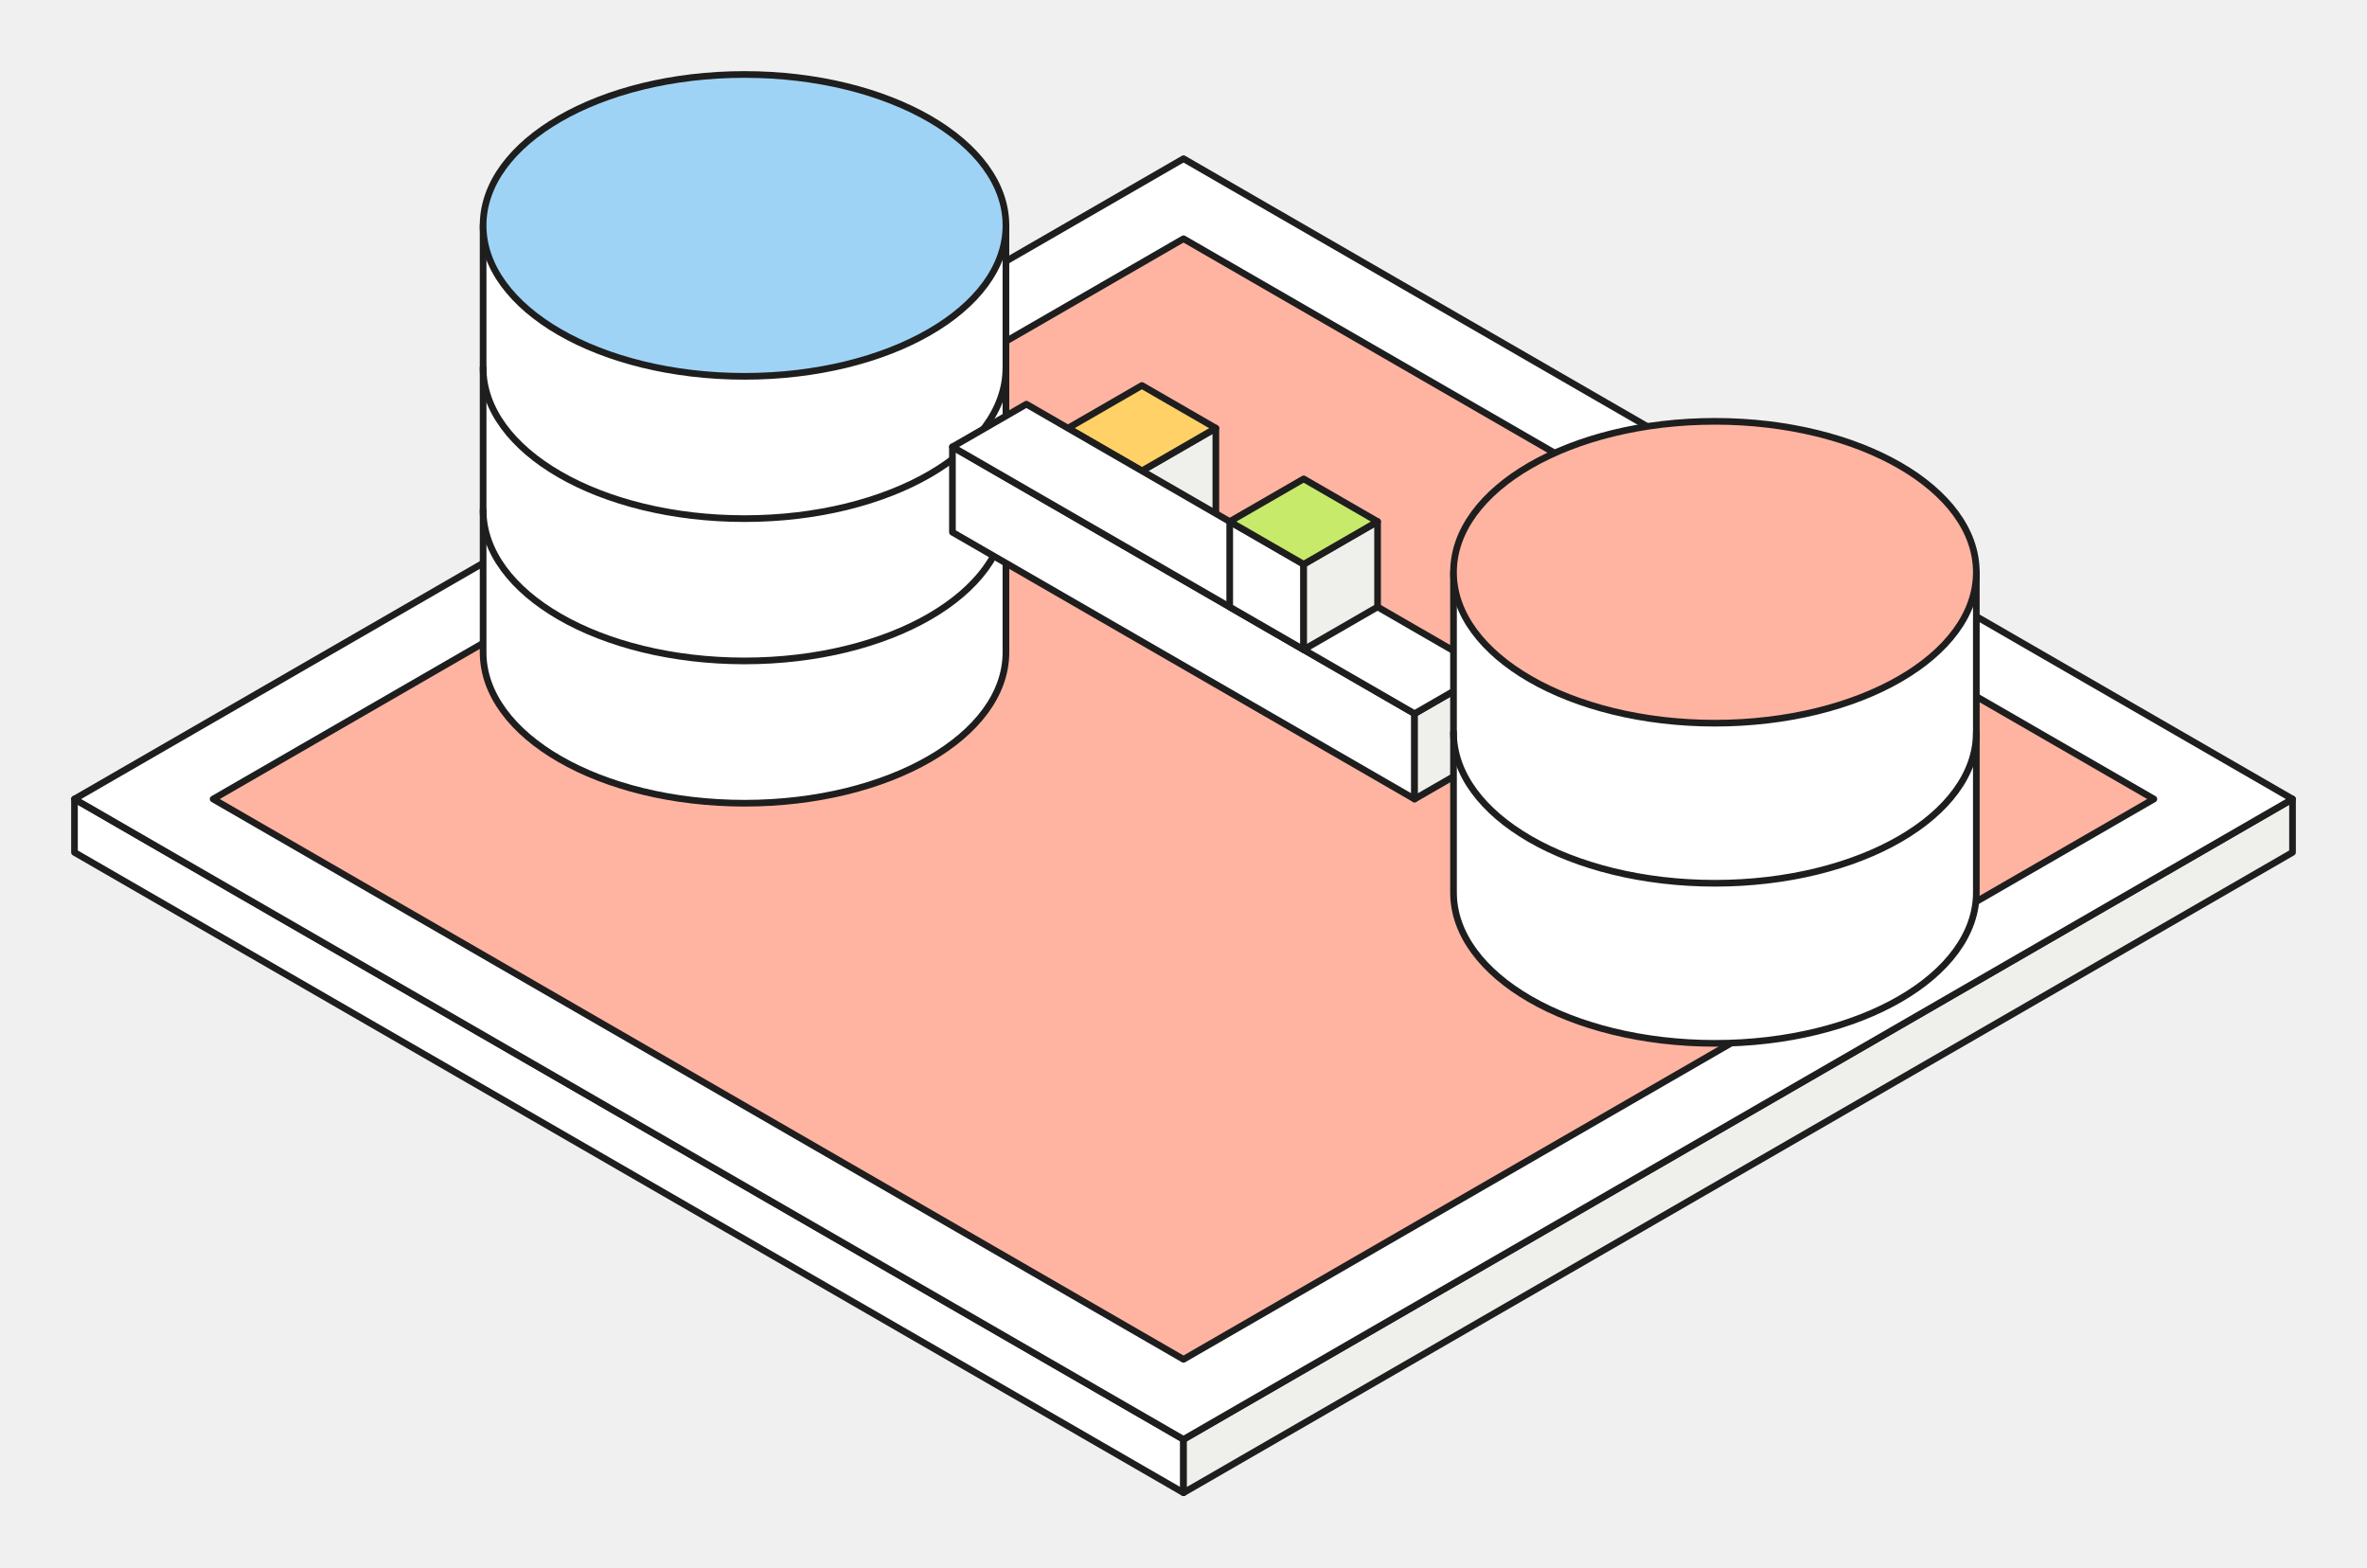
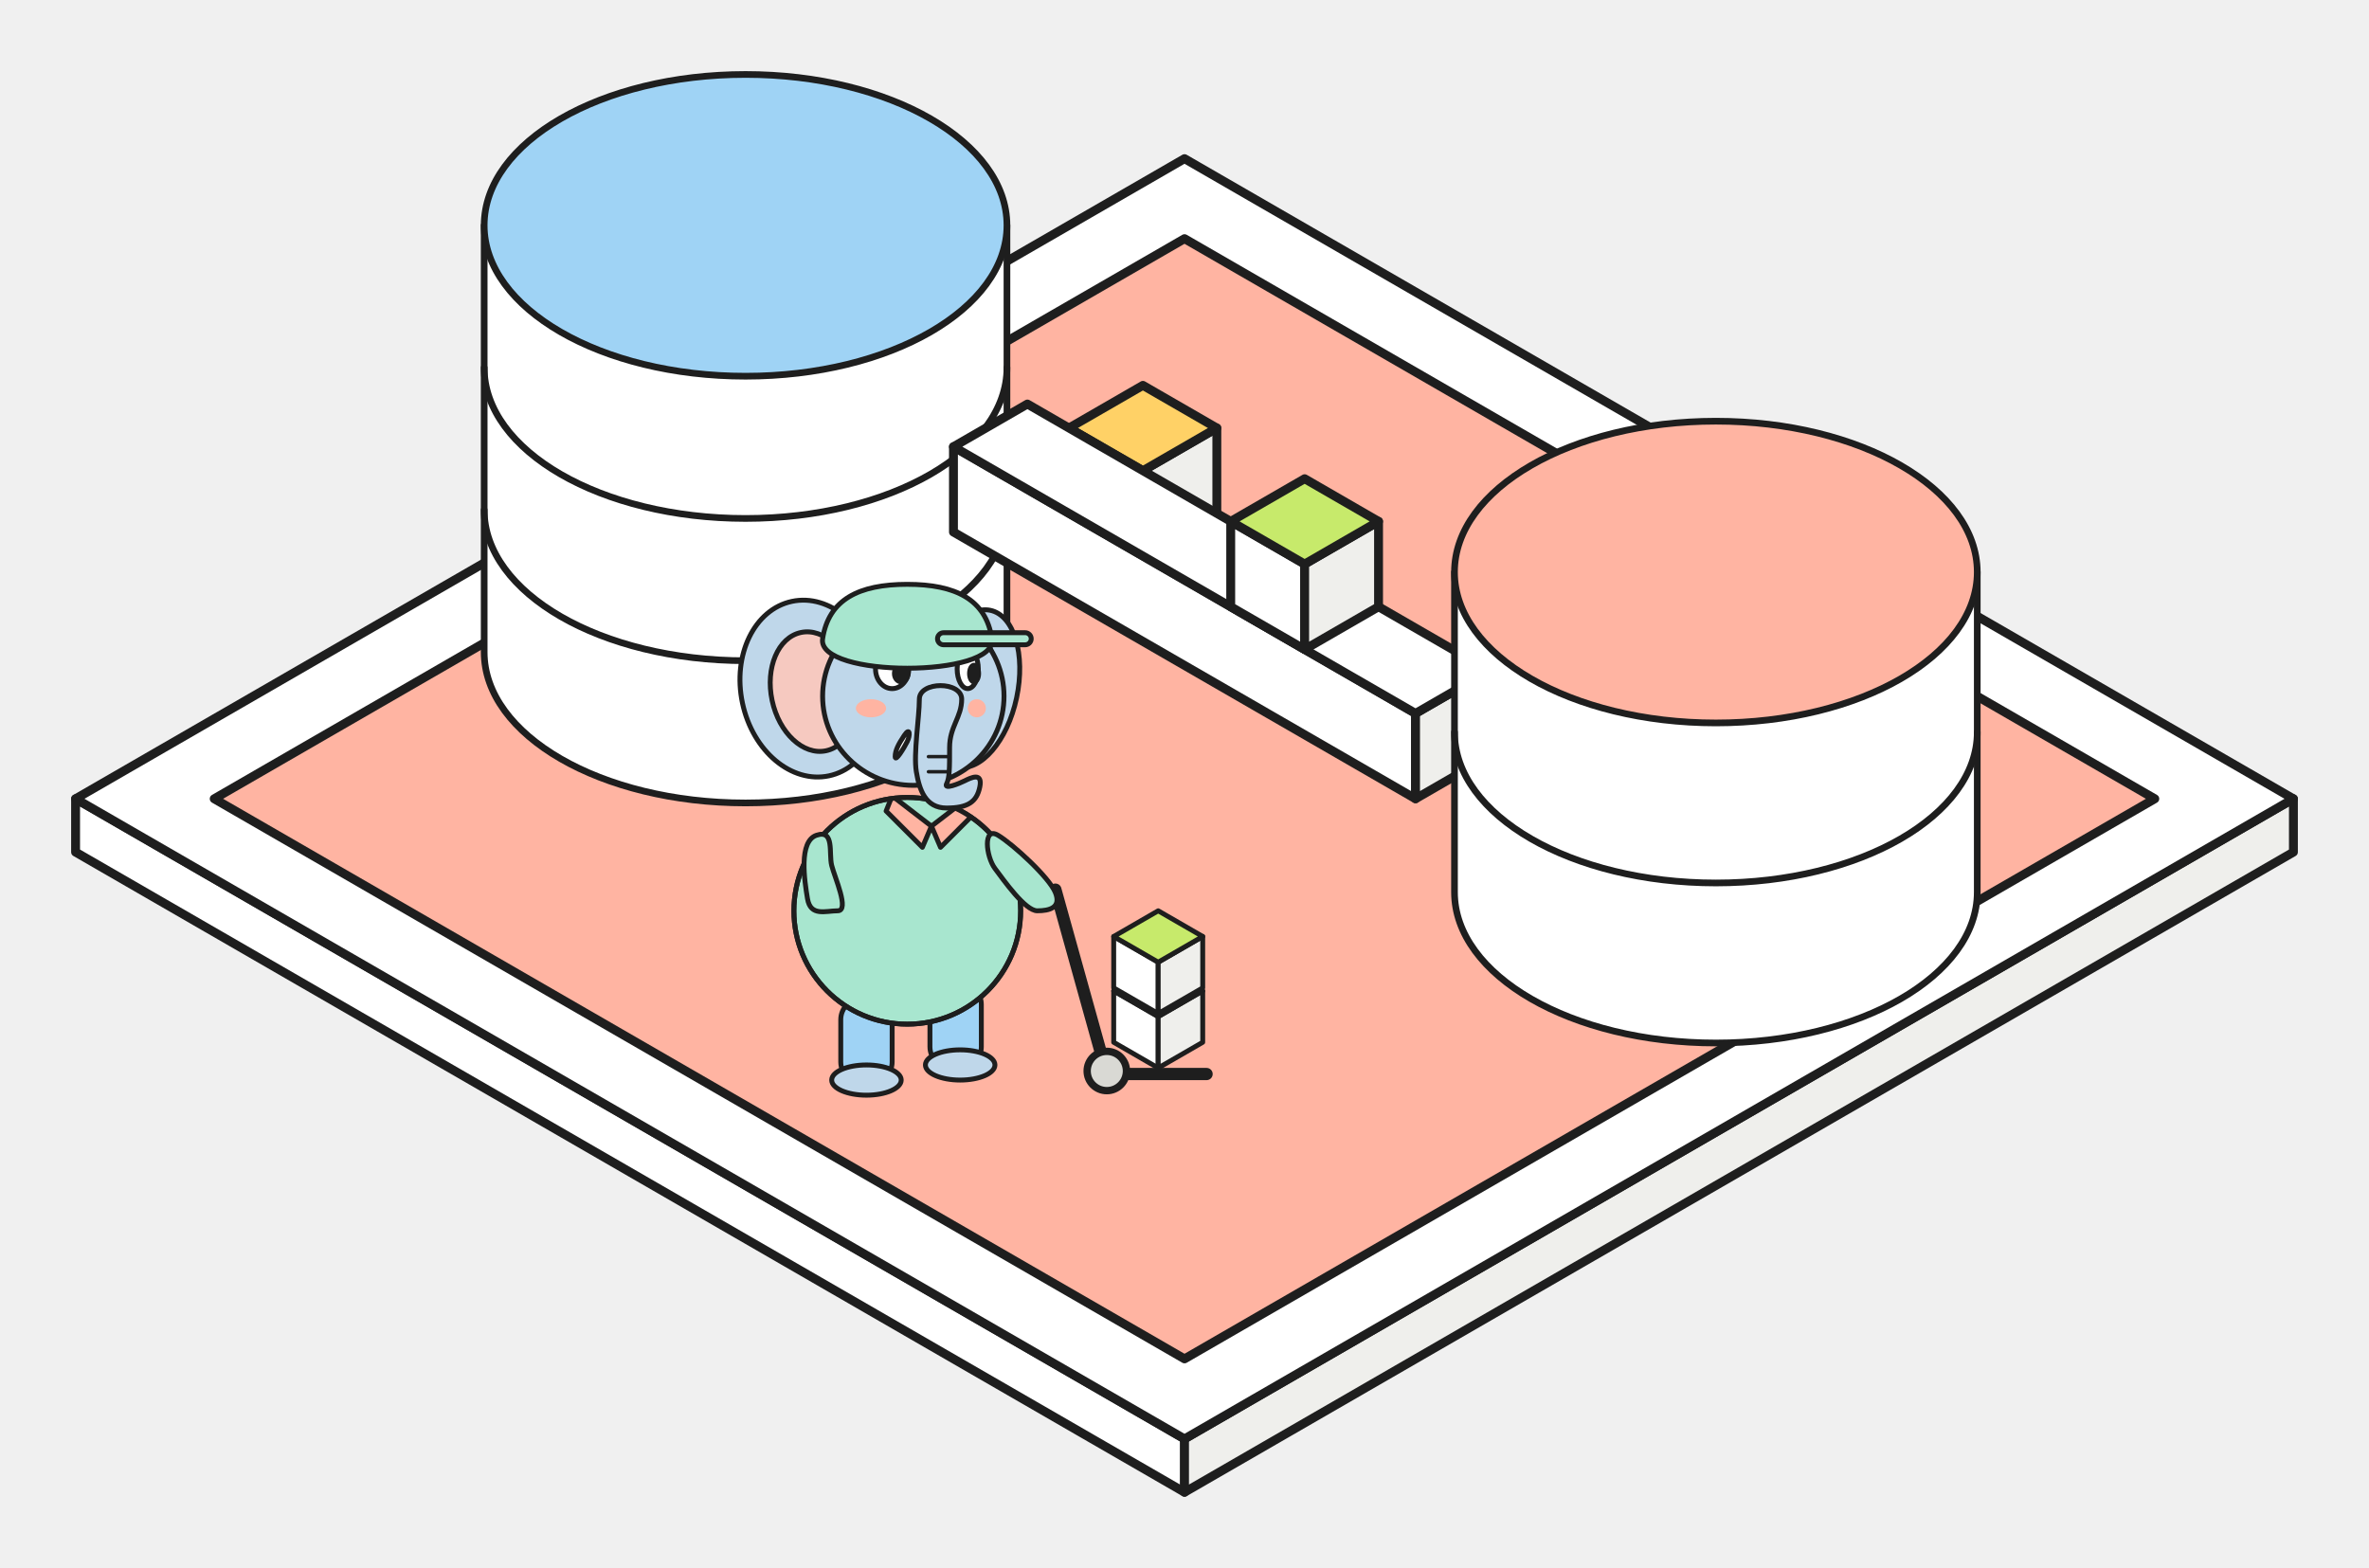
- <svg xmlns="http://www.w3.org/2000/svg" version="1.1" id="Layer_1" x="0px" y="0px" viewBox="0 0 532.33 352.44" enable-background="new 0 0 532.33 352.44" xml:space="preserve">
-   <polygon fill="#FFFFFF" stroke="#1E1E1E" stroke-width="1.5" stroke-linecap="round" stroke-linejoin="round" stroke-miterlimit="10" points="  16.75,191.69 266.17,335.69 266.17,323.69 16.75,179.69 " />
-   <polygon fill="#EFEFEC" stroke="#1E1E1E" stroke-width="1.5" stroke-linecap="round" stroke-linejoin="round" stroke-miterlimit="10" points="  515.58,191.69 266.17,335.69 266.17,323.69 515.58,179.69 " />
-   <polygon fill="#FFFFFF" stroke="#1E1E1E" stroke-width="1.5" stroke-linecap="round" stroke-linejoin="round" stroke-miterlimit="10" points="  266.17,35.69 515.58,179.69 266.17,323.69 16.75,179.69 " />
-   <polygon fill="#FFB4A2" stroke="#1E1E1E" stroke-width="1.5" stroke-linecap="round" stroke-linejoin="round" stroke-miterlimit="10" points="  266.17,53.69 484.4,179.69 266.17,305.69 47.93,179.69 " />
-   <path fill="#FFFFFF" stroke="#1E1E1E" stroke-width="1.5" stroke-linecap="round" stroke-linejoin="round" stroke-miterlimit="10" d="  M108.65,50.69v96c0,18.75,26.32,33.94,58.79,33.94s58.79-15.2,58.79-33.94v-96H108.65z" />
-   <path fill="none" stroke="#1E1E1E" stroke-width="1.5" stroke-linecap="round" stroke-linejoin="round" stroke-miterlimit="10" d="  M108.65,114.69c0,18.75,26.32,33.94,58.79,33.94s58.79-15.2,58.79-33.94" />
-   <path fill="none" stroke="#1E1E1E" stroke-width="1.5" stroke-linecap="round" stroke-linejoin="round" stroke-miterlimit="10" d="  M108.65,82.69c0,18.75,26.32,33.94,58.79,33.94s58.79-15.2,58.79-33.94" />
-   <ellipse fill="#9FD3F5" stroke="#1E1E1E" stroke-width="1.5" stroke-linecap="round" stroke-linejoin="round" stroke-miterlimit="10" cx="167.44" cy="50.69" rx="58.79" ry="33.94" />
-   <polygon fill="#FFFFFF" stroke="#1E1E1E" stroke-width="1.5" stroke-linecap="round" stroke-linejoin="round" stroke-miterlimit="10" points="  240.18,115.49 256.81,125.09 256.81,105.89 240.18,96.29 " />
-   <polygon fill="#EFEFEC" stroke="#1E1E1E" stroke-width="1.5" stroke-linecap="round" stroke-linejoin="round" stroke-miterlimit="10" points="  273.44,115.49 256.81,125.09 256.81,105.89 273.44,96.29 " />
-   <polygon fill="#FFD166" stroke="#1E1E1E" stroke-width="1.5" stroke-linecap="round" stroke-linejoin="round" stroke-miterlimit="10" points="  256.81,86.69 273.44,96.29 256.81,105.89 240.18,96.29 " />
-   <polygon fill="#FFFFFF" stroke="#1E1E1E" stroke-width="1.5" stroke-linecap="round" stroke-linejoin="round" stroke-miterlimit="10" points="  214.2,119.69 318.13,179.69 318.13,160.49 214.2,100.49 " />
-   <polygon fill="#EFEFEC" stroke="#1E1E1E" stroke-width="1.5" stroke-linecap="round" stroke-linejoin="round" stroke-miterlimit="10" points="  334.75,170.09 318.13,179.69 318.13,160.49 334.75,150.89 " />
-   <polygon fill="#FFFFFF" stroke="#1E1E1E" stroke-width="1.5" stroke-linecap="round" stroke-linejoin="round" stroke-miterlimit="10" points="  230.83,90.89 334.75,150.89 318.13,160.49 214.2,100.49 " />
-   <polygon fill="#FFFFFF" stroke="#1E1E1E" stroke-width="1.5" stroke-linecap="round" stroke-linejoin="round" stroke-miterlimit="10" points="  276.56,136.49 293.19,146.09 293.19,126.89 276.56,117.29 " />
-   <polygon fill="#EFEFEC" stroke="#1E1E1E" stroke-width="1.5" stroke-linecap="round" stroke-linejoin="round" stroke-miterlimit="10" points="  309.81,136.49 293.19,146.09 293.19,126.89 309.81,117.29 " />
-   <polygon fill="#C7EA6B" stroke="#1E1E1E" stroke-width="1.5" stroke-linecap="round" stroke-linejoin="round" stroke-miterlimit="10" points="  293.19,107.69 309.81,117.29 293.19,126.89 276.56,117.29 " />
-   <path fill="#FFFFFF" stroke="#1E1E1E" stroke-width="1.5" stroke-linecap="round" stroke-linejoin="round" stroke-miterlimit="10" d="  M326.89,128.69v72c0,18.75,26.32,33.94,58.79,33.94s58.79-15.2,58.79-33.94v-72H326.89z" />
-   <path fill="none" stroke="#1E1E1E" stroke-width="1.5" stroke-linecap="round" stroke-linejoin="round" stroke-miterlimit="10" d="  M326.89,164.69c0,18.75,26.32,33.94,58.79,33.94s58.79-15.2,58.79-33.94" />
-   <ellipse fill="#FFB4A2" stroke="#1E1E1E" stroke-width="1.5" stroke-linecap="round" stroke-linejoin="round" stroke-miterlimit="10" cx="385.68" cy="128.69" rx="58.79" ry="33.94" />
+ <svg xmlns="http://www.w3.org/2000/svg" xmlns:xlink="http://www.w3.org/1999/xlink" version="1.1" id="Layer_1" x="0px" y="0px" viewBox="0 0 532.83 352.69" enable-background="new 0 0 532.83 352.69" xml:space="preserve">
+   <polygon fill="#FFFFFF" stroke="#1E1E1E" stroke-width="2" stroke-linecap="round" stroke-linejoin="round" stroke-miterlimit="10" points="  17,191.69 266.42,335.69 266.42,323.69 17,179.69 " />
+   <polygon fill="#EFEFEC" stroke="#1E1E1E" stroke-width="2" stroke-linecap="round" stroke-linejoin="round" stroke-miterlimit="10" points="  515.83,191.69 266.42,335.69 266.42,323.69 515.83,179.69 " />
+   <polygon fill="#FFFFFF" stroke="#1E1E1E" stroke-width="2" stroke-linecap="round" stroke-linejoin="round" stroke-miterlimit="10" points="  266.42,35.69 515.83,179.69 266.42,323.69 17,179.69 " />
+   <polygon fill="#FFB4A2" stroke="#1E1E1E" stroke-width="2" stroke-linecap="round" stroke-linejoin="round" stroke-miterlimit="10" points="  266.42,53.69 484.65,179.69 266.42,305.69 48.18,179.69 " />
+   <path fill="#FFFFFF" stroke="#1E1E1E" stroke-width="1.5" stroke-linecap="round" stroke-linejoin="round" stroke-miterlimit="10" d="  M108.9,50.69v96c0,18.75,26.32,33.94,58.79,33.94s58.79-15.2,58.79-33.94v-96H108.9z" />
+   <path fill="none" stroke="#1E1E1E" stroke-width="1.5" stroke-linecap="round" stroke-linejoin="round" stroke-miterlimit="10" d="  M108.9,114.69c0,18.75,26.32,33.94,58.79,33.94s58.79-15.2,58.79-33.94" />
+   <path fill="none" stroke="#1E1E1E" stroke-width="1.5" stroke-linecap="round" stroke-linejoin="round" stroke-miterlimit="10" d="  M108.9,82.69c0,18.75,26.32,33.94,58.79,33.94s58.79-15.2,58.79-33.94" />
+   <ellipse fill="#9FD3F5" stroke="#1E1E1E" stroke-width="1.5" stroke-linecap="round" stroke-linejoin="round" stroke-miterlimit="10" cx="167.69" cy="50.69" rx="58.79" ry="33.94" />
+   <polygon fill="#FFFFFF" stroke="#1E1E1E" stroke-width="2" stroke-linecap="round" stroke-linejoin="round" stroke-miterlimit="10" points="  240.43,115.49 257.06,125.09 257.06,105.89 240.43,96.29 " />
+   <polygon fill="#EFEFEC" stroke="#1E1E1E" stroke-width="2" stroke-linecap="round" stroke-linejoin="round" stroke-miterlimit="10" points="  273.69,115.49 257.06,125.09 257.06,105.89 273.69,96.29 " />
+   <polygon fill="#FFD166" stroke="#1E1E1E" stroke-width="2" stroke-linecap="round" stroke-linejoin="round" stroke-miterlimit="10" points="  257.06,86.69 273.69,96.29 257.06,105.89 240.43,96.29 " />
+   <polygon fill="#FFFFFF" stroke="#1E1E1E" stroke-width="2" stroke-linecap="round" stroke-linejoin="round" stroke-miterlimit="10" points="  214.45,119.69 318.38,179.69 318.38,160.49 214.45,100.49 " />
+   <polygon fill="#EFEFEC" stroke="#1E1E1E" stroke-width="2" stroke-linecap="round" stroke-linejoin="round" stroke-miterlimit="10" points="  335,170.09 318.38,179.69 318.38,160.49 335,150.89 " />
+   <polygon fill="#FFFFFF" stroke="#1E1E1E" stroke-width="2" stroke-linecap="round" stroke-linejoin="round" stroke-miterlimit="10" points="  231.08,90.89 335,150.89 318.38,160.49 214.45,100.49 " />
+   <polygon fill="#FFFFFF" stroke="#1E1E1E" stroke-width="2" stroke-linecap="round" stroke-linejoin="round" stroke-miterlimit="10" points="  276.81,136.49 293.44,146.09 293.44,126.89 276.81,117.29 " />
+   <polygon fill="#EFEFEC" stroke="#1E1E1E" stroke-width="2" stroke-linecap="round" stroke-linejoin="round" stroke-miterlimit="10" points="  310.06,136.49 293.44,146.09 293.44,126.89 310.06,117.29 " />
+   <polygon fill="#C7EA6B" stroke="#1E1E1E" stroke-width="2" stroke-linecap="round" stroke-linejoin="round" stroke-miterlimit="10" points="  293.44,107.69 310.06,117.29 293.44,126.89 276.81,117.29 " />
+   <path fill="#FFFFFF" stroke="#1E1E1E" stroke-width="1.5" stroke-linecap="round" stroke-linejoin="round" stroke-miterlimit="10" d="  M327.14,128.69v72c0,18.75,26.32,33.94,58.79,33.94s58.79-15.2,58.79-33.94v-72H327.14z" />
+   <path fill="none" stroke="#1E1E1E" stroke-width="1.5" stroke-linecap="round" stroke-linejoin="round" stroke-miterlimit="10" d="  M327.14,164.69c0,18.75,26.32,33.94,58.79,33.94s58.79-15.2,58.79-33.94" />
+   <ellipse fill="#FFB4A2" stroke="#1E1E1E" stroke-width="1.5" stroke-linecap="round" stroke-linejoin="round" stroke-miterlimit="10" cx="385.93" cy="128.69" rx="58.79" ry="33.94" />
+   <g>
+     <rect x="204.04" y="245.67" fill="none" width="0.03" height="0.03" />
+     <line fill="none" stroke="#1E1E1E" stroke-width="2.75" stroke-linecap="round" stroke-linejoin="round" stroke-miterlimit="10" x1="237.38" y1="200.13" x2="248.94" y2="241.61" />
+     <line fill="none" stroke="#1E1E1E" stroke-width="2.75" stroke-linecap="round" stroke-linejoin="round" stroke-miterlimit="10" x1="248.94" y1="241.61" x2="271.38" y2="241.61" />
+     <polygon fill="#FFFFFF" stroke="#1E1E1E" stroke-width="1.1" stroke-linecap="round" stroke-linejoin="round" stroke-miterlimit="10" points="   250.49,222.91 260.5,228.69 260.5,240.25 250.49,234.47  " />
+     <polygon fill="#EFEFEC" stroke="#1E1E1E" stroke-width="1.1" stroke-linecap="round" stroke-linejoin="round" stroke-miterlimit="10" points="   260.5,228.69 270.51,222.91 270.51,234.47 260.5,240.25  " />
+     <polygon fill="#FFB4A2" stroke="#1E1E1E" stroke-width="1.1" stroke-linecap="round" stroke-linejoin="round" stroke-miterlimit="10" points="   250.49,222.91 260.5,217.13 270.51,222.91 260.5,228.69  " />
+     <polygon fill="#FFFFFF" stroke="#1E1E1E" stroke-width="1.1" stroke-linecap="round" stroke-linejoin="round" stroke-miterlimit="10" points="   250.49,210.67 260.5,216.45 260.5,228.01 250.49,222.23  " />
+     <polygon fill="#EFEFEC" stroke="#1E1E1E" stroke-width="1.1" stroke-linecap="round" stroke-linejoin="round" stroke-miterlimit="10" points="   260.5,216.45 270.51,210.67 270.51,222.23 260.5,228.01  " />
+     <polygon fill="#C7EA6B" stroke="#1E1E1E" stroke-width="1.1" stroke-linecap="round" stroke-linejoin="round" stroke-miterlimit="10" points="   250.49,210.67 260.5,204.89 270.51,210.67 260.5,216.45  " />
+     <circle fill="#D9D9D4" stroke="#1E1E1E" stroke-width="1.65" stroke-linecap="round" stroke-linejoin="round" stroke-miterlimit="10" cx="248.94" cy="240.93" r="4.42" />
+     <path fill="#9FD3F5" stroke="#1E1E1E" stroke-width="1.1" stroke-linecap="round" stroke-linejoin="round" stroke-miterlimit="10" d="   M189.1,238.89v-9.52c0-2.62,2.14-4.76,4.76-4.76h2.04c2.62,0,4.76,2.14,4.76,4.76v9.52c0,2.62-2.14,4.76-4.76,4.76h-2.04   C191.24,243.65,189.1,241.51,189.1,238.89z" />
+     <path fill="#9FD3F5" stroke="#1E1E1E" stroke-width="1.1" stroke-linecap="round" stroke-linejoin="round" stroke-miterlimit="10" d="   M209.16,235.49v-9.52c0-2.62,2.14-4.76,4.76-4.76h2.04c2.62,0,4.76,2.14,4.76,4.76v9.52c0,2.62-2.14,4.76-4.76,4.76h-2.04   C211.3,240.25,209.16,238.11,209.16,235.49z" />
+     <ellipse fill="#BFD7EA" stroke="#1E1E1E" stroke-width="1.1" stroke-linecap="round" stroke-linejoin="round" stroke-miterlimit="10" cx="194.88" cy="242.97" rx="7.82" ry="3.4" />
+     <ellipse fill="#BFD7EA" stroke="#1E1E1E" stroke-width="1.1" stroke-linecap="round" stroke-linejoin="round" stroke-miterlimit="10" cx="215.96" cy="239.57" rx="7.82" ry="3.4" />
+     <circle fill="#A8E6CF" stroke="#1E1E1E" stroke-width="1.1" stroke-linecap="round" stroke-linejoin="round" stroke-miterlimit="10" cx="204.06" cy="204.89" r="25.5" />
+     <g>
+       <defs>
+         <circle id="SVGID_1_" cx="204.06" cy="204.89" r="25.5" />
+       </defs>
+       <clipPath id="SVGID_2_">
+         <use xlink:href="#SVGID_1_" overflow="visible" />
+       </clipPath>
+       <polygon clip-path="url(#SVGID_2_)" fill="#FFB4A2" stroke="#1E1E1E" stroke-width="1.1" stroke-linecap="round" stroke-linejoin="round" stroke-miterlimit="10" points="    218.34,179.05 209.5,185.85 211.54,190.61 219.7,182.45   " />
+       <polygon clip-path="url(#SVGID_2_)" fill="#FFB4A2" stroke="#1E1E1E" stroke-width="1.1" stroke-linecap="round" stroke-linejoin="round" stroke-miterlimit="10" points="    200.66,179.05 209.5,185.85 207.46,190.61 199.3,182.45   " />
+     </g>
+     <circle fill="none" stroke="#1E1E1E" stroke-width="1.1" stroke-linecap="round" stroke-linejoin="round" stroke-miterlimit="10" cx="204.06" cy="204.89" r="25.5" />
+     <path fill="#A8E6CF" stroke="#1E1E1E" stroke-width="1.1" stroke-linecap="round" stroke-linejoin="round" stroke-miterlimit="10" d="   M183.66,187.89c-4.08,1.36-2.72,10.2-2.04,14.28c0.68,4.08,4.08,2.72,6.8,2.72c2.72,0-0.68-7.48-1.36-10.2   C186.38,191.97,187.74,186.53,183.66,187.89z" />
+     <path fill="#A8E6CF" stroke="#1E1E1E" stroke-width="1.1" stroke-linecap="round" stroke-linejoin="round" stroke-miterlimit="10" d="   M224.46,187.89c3.4,2.04,11.56,9.52,12.92,12.92c1.36,3.4-1.36,4.08-4.08,4.08s-7.48-6.8-9.52-9.52   C221.74,192.65,221.06,185.85,224.46,187.89z" />
+     <ellipse transform="matrix(0.9781 -0.2079 0.2079 0.9781 -28.224 41.2878)" fill="#BFD7EA" stroke="#1E1E1E" stroke-width="1.1" stroke-linecap="round" stroke-linejoin="round" stroke-miterlimit="10" cx="182.3" cy="154.91" rx="15.64" ry="20.06" />
+     <ellipse transform="matrix(0.9781 -0.2079 0.2079 0.9781 -28.3506 41.444)" fill="#F6C9C0" stroke="#1E1E1E" stroke-width="1.1" stroke-linecap="round" stroke-linejoin="round" stroke-miterlimit="10" cx="182.98" cy="155.59" rx="9.52" ry="13.6" />
+     <ellipse transform="matrix(0.2079 -0.9781 0.9781 0.2079 21.9587 336.9384)" fill="#BFD7EA" stroke="#1E1E1E" stroke-width="1.1" stroke-linecap="round" stroke-linejoin="round" stroke-miterlimit="10" cx="219.02" cy="154.91" rx="18.02" ry="9.86" />
+     <ellipse transform="matrix(0.2079 -0.9781 0.9781 0.2079 20.755 336.8119)" fill="#F6C9C0" stroke="#1E1E1E" stroke-width="1.1" stroke-linecap="round" stroke-linejoin="round" stroke-miterlimit="10" cx="218.34" cy="155.59" rx="11.56" ry="5.1" />
+     <ellipse fill="#BFD7EA" stroke="#1E1E1E" stroke-width="1.1" stroke-linecap="round" stroke-linejoin="round" stroke-miterlimit="10" cx="205.42" cy="156.61" rx="20.4" ry="20.06" />
+     <path fill="#BFD7EA" stroke="#1E1E1E" stroke-width="1.1" stroke-linecap="round" stroke-linejoin="round" stroke-miterlimit="10" d="   M206.78,157.29c0,4.08-1.36,12.24-0.68,16.32c0.68,4.08,2.04,8.16,6.8,8.16c4.76,0,6.8-1.36,7.48-4.76c0.68-3.4-2.04-2.04-3.4-1.36   c-1.36,0.68-4.76,2.04-4.08,0.68c0.68-1.36,0.68-3.4,0.68-8.16c0-4.76,2.72-6.8,2.72-10.88S206.78,153.21,206.78,157.29z" />
+     <line fill="none" stroke="#1E1E1E" stroke-width="0.77" stroke-linecap="round" stroke-linejoin="round" stroke-miterlimit="10" x1="208.82" y1="170.21" x2="213.58" y2="170.21" />
+     <line fill="none" stroke="#1E1E1E" stroke-width="0.77" stroke-linecap="round" stroke-linejoin="round" stroke-miterlimit="10" x1="208.82" y1="173.61" x2="213.58" y2="173.61" />
+     <ellipse fill="#FFFFFF" stroke="#1E1E1E" stroke-width="1.1" stroke-linecap="round" stroke-linejoin="round" stroke-miterlimit="10" cx="200.66" cy="150.49" rx="3.74" ry="4.42" />
+     <ellipse fill="#FFFFFF" stroke="#1E1E1E" stroke-width="1.1" stroke-linecap="round" stroke-linejoin="round" stroke-miterlimit="10" cx="217.66" cy="150.49" rx="2.38" ry="4.42" />
+     <ellipse fill="#1E1E1E" stroke="#1E1E1E" stroke-width="1.1" stroke-linecap="round" stroke-linejoin="round" stroke-miterlimit="10" cx="202.7" cy="151.51" rx="1.53" ry="1.87" />
+     <ellipse fill="#1E1E1E" stroke="#1E1E1E" stroke-width="1.1" stroke-linecap="round" stroke-linejoin="round" stroke-miterlimit="10" cx="219.09" cy="151.51" rx="1.02" ry="1.87" />
+     <path fill="none" stroke="#1E1E1E" stroke-width="1.1" stroke-linecap="round" stroke-linejoin="round" stroke-miterlimit="10" d="   M197.26,143.69c1.7-1.36,5.1-1.36,6.8-0.68" />
+     <path fill="none" stroke="#1E1E1E" stroke-width="1.1" stroke-linecap="round" stroke-linejoin="round" stroke-miterlimit="10" d="   M215.28,143.01c1.7-0.68,3.06-0.68,4.76,0.68" />
+     <ellipse fill="#FFB4A2" cx="195.9" cy="159.33" rx="3.4" ry="2.04" />
+     <circle fill="#FFB4A2" cx="219.7" cy="159.33" r="2.04" />
+     <path fill="#FFFFFF" stroke="#1E1E1E" stroke-width="1.1" stroke-linecap="round" stroke-linejoin="round" stroke-miterlimit="10" d="   M203.38,165.45c-1.36,2.04-2.04,3.4-2.04,4.76s2.04-2.04,2.72-3.4C204.74,165.45,204.74,163.41,203.38,165.45z" />
+     <path fill="#A8E6CF" stroke="#1E1E1E" stroke-width="1.1" stroke-linecap="round" stroke-linejoin="round" stroke-miterlimit="10" d="   M185.02,143.69c1.36-8.84,8.16-12.24,19.04-12.24c10.88,0,17.68,3.4,19.04,12.24C224.46,152.53,183.66,152.53,185.02,143.69z" />
+     <path fill="#A8E6CF" stroke="#1E1E1E" stroke-width="1.1" stroke-linecap="round" stroke-linejoin="round" stroke-miterlimit="10" d="   M210.86,143.69L210.86,143.69c0-0.75,0.61-1.36,1.36-1.36h18.36c0.75,0,1.36,0.61,1.36,1.36l0,0c0,0.75-0.61,1.36-1.36,1.36h-18.36   C211.47,145.05,210.86,144.44,210.86,143.69z" />
+   </g>
  <g>
</g>
  <g>
</g>
  <g>
</g>
  <g>
</g>
  <g>
</g>
  <g>
</g>
  <g>
</g>
  <g>
</g>
  <g>
</g>
  <g>
</g>
  <g>
</g>
  <g>
</g>
  <g>
</g>
  <g>
</g>
  <g>
</g>
</svg>
